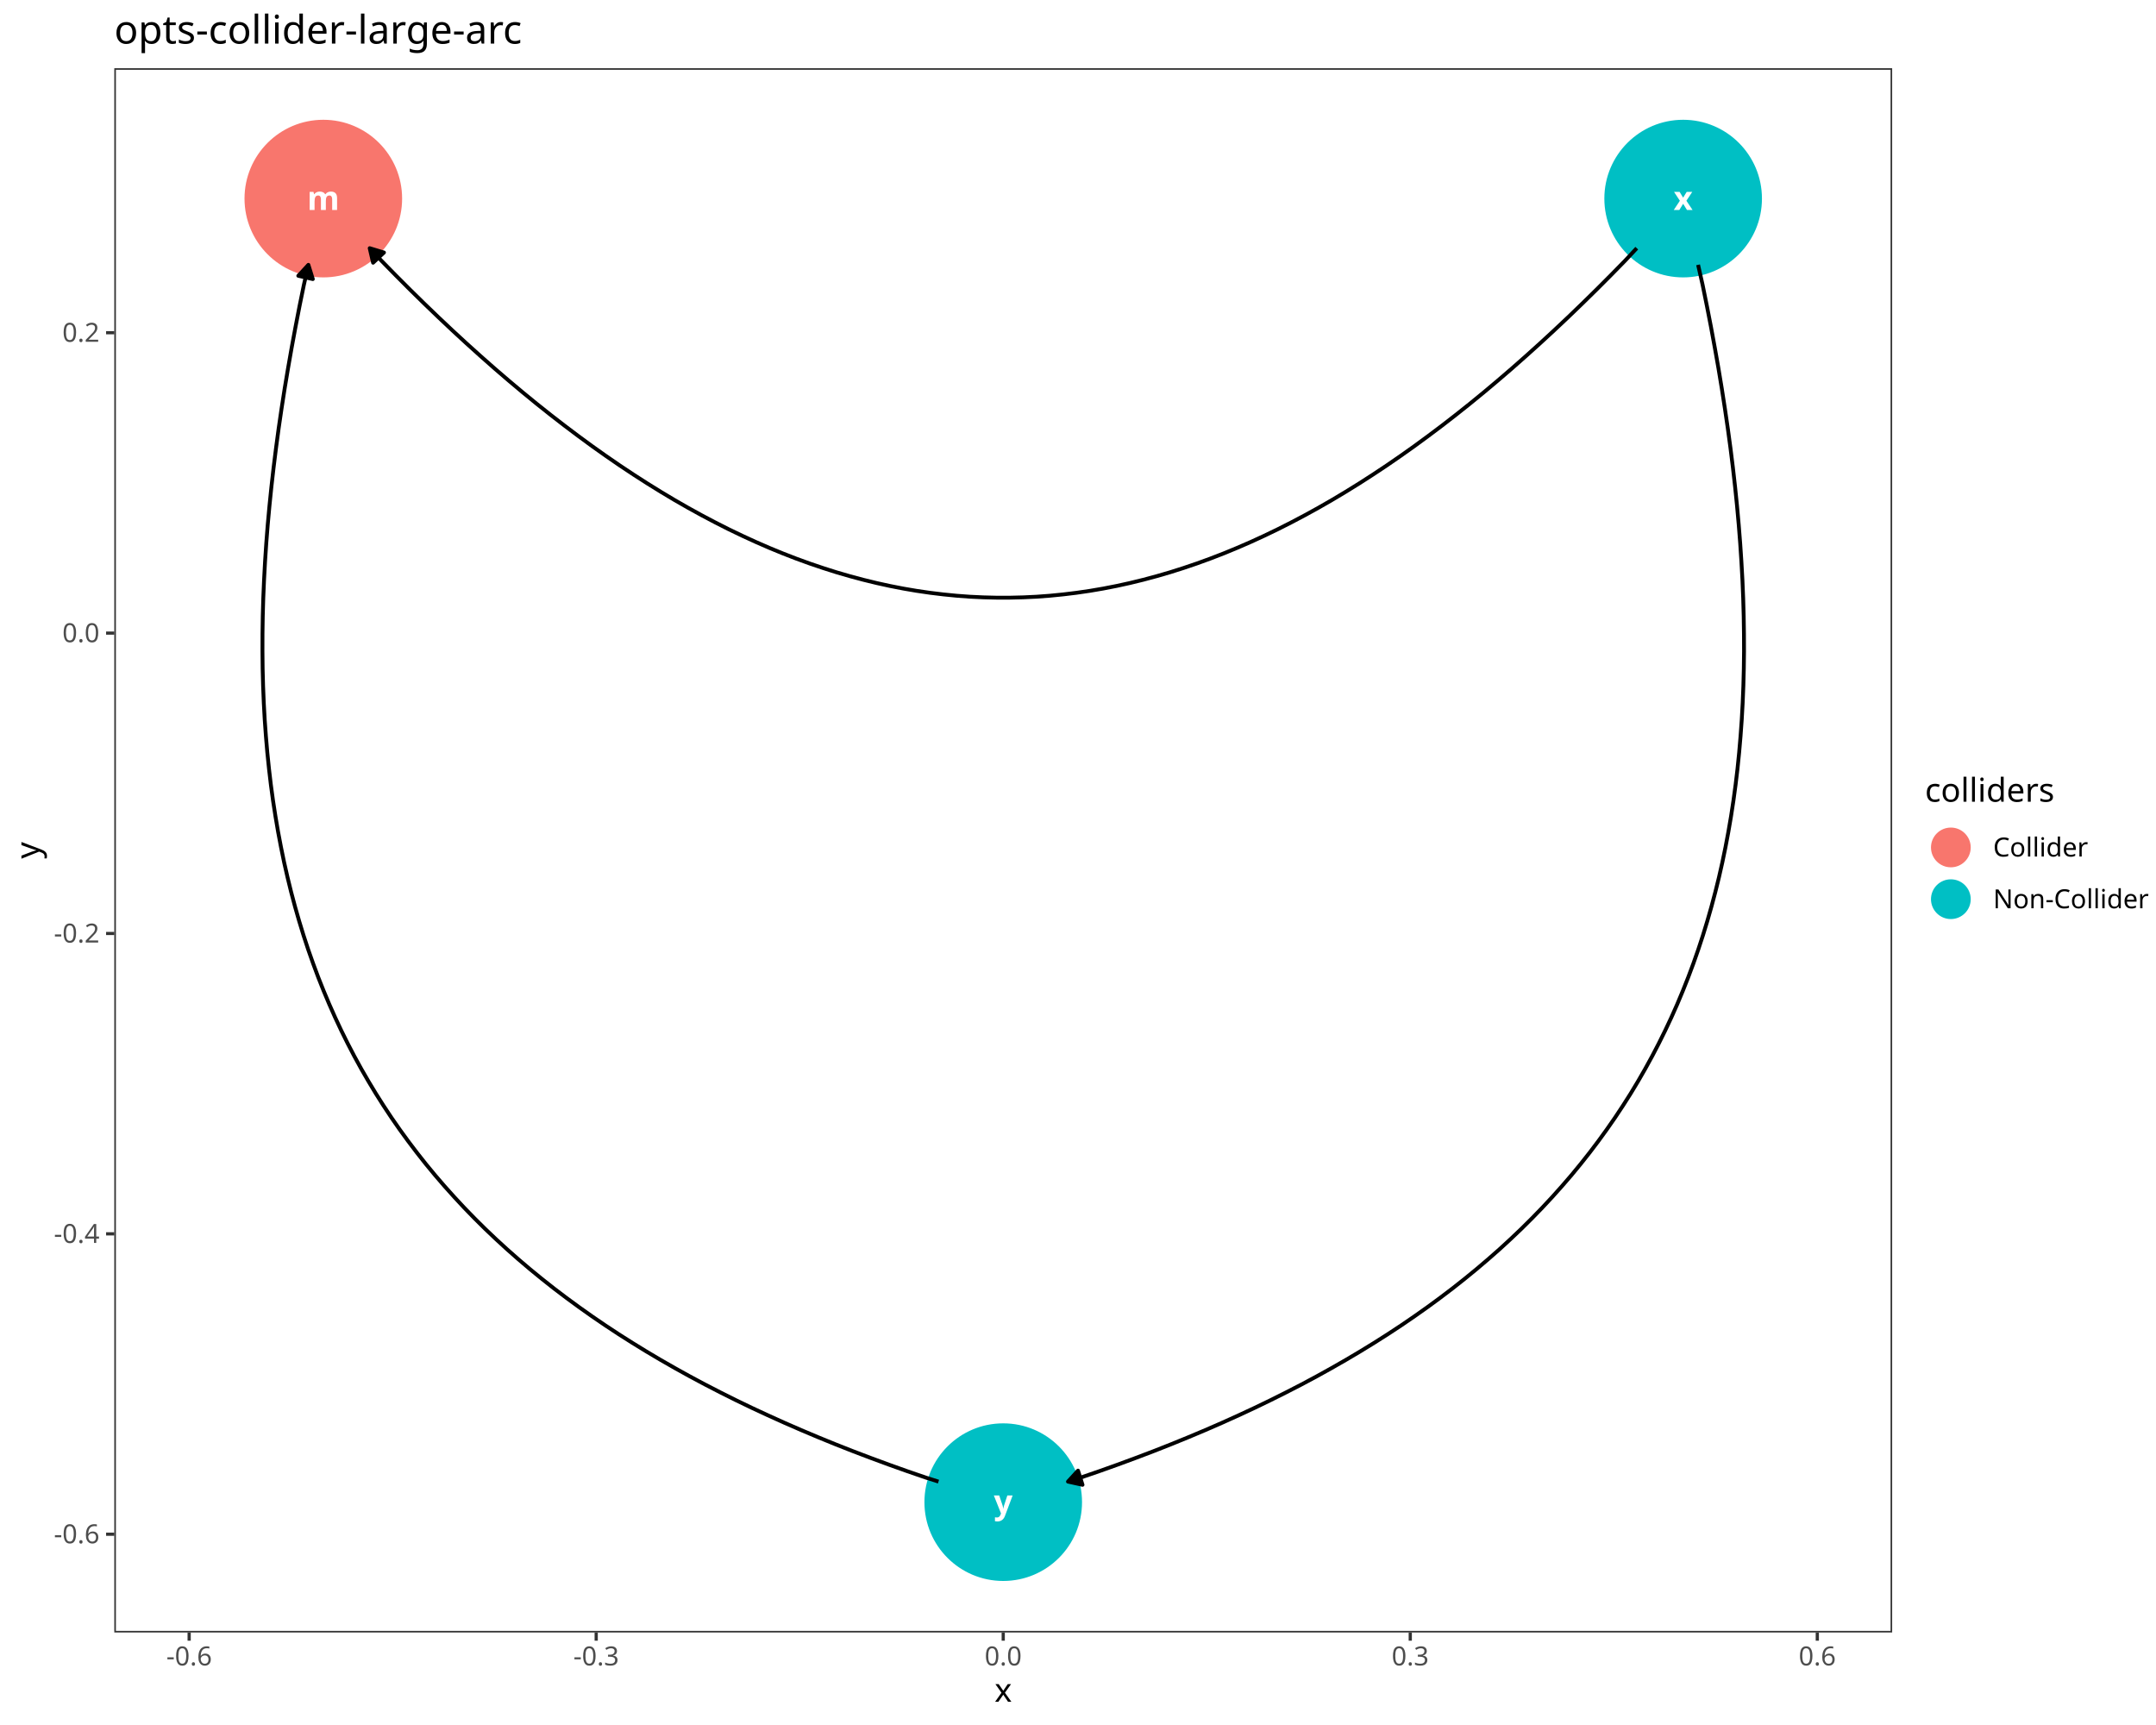
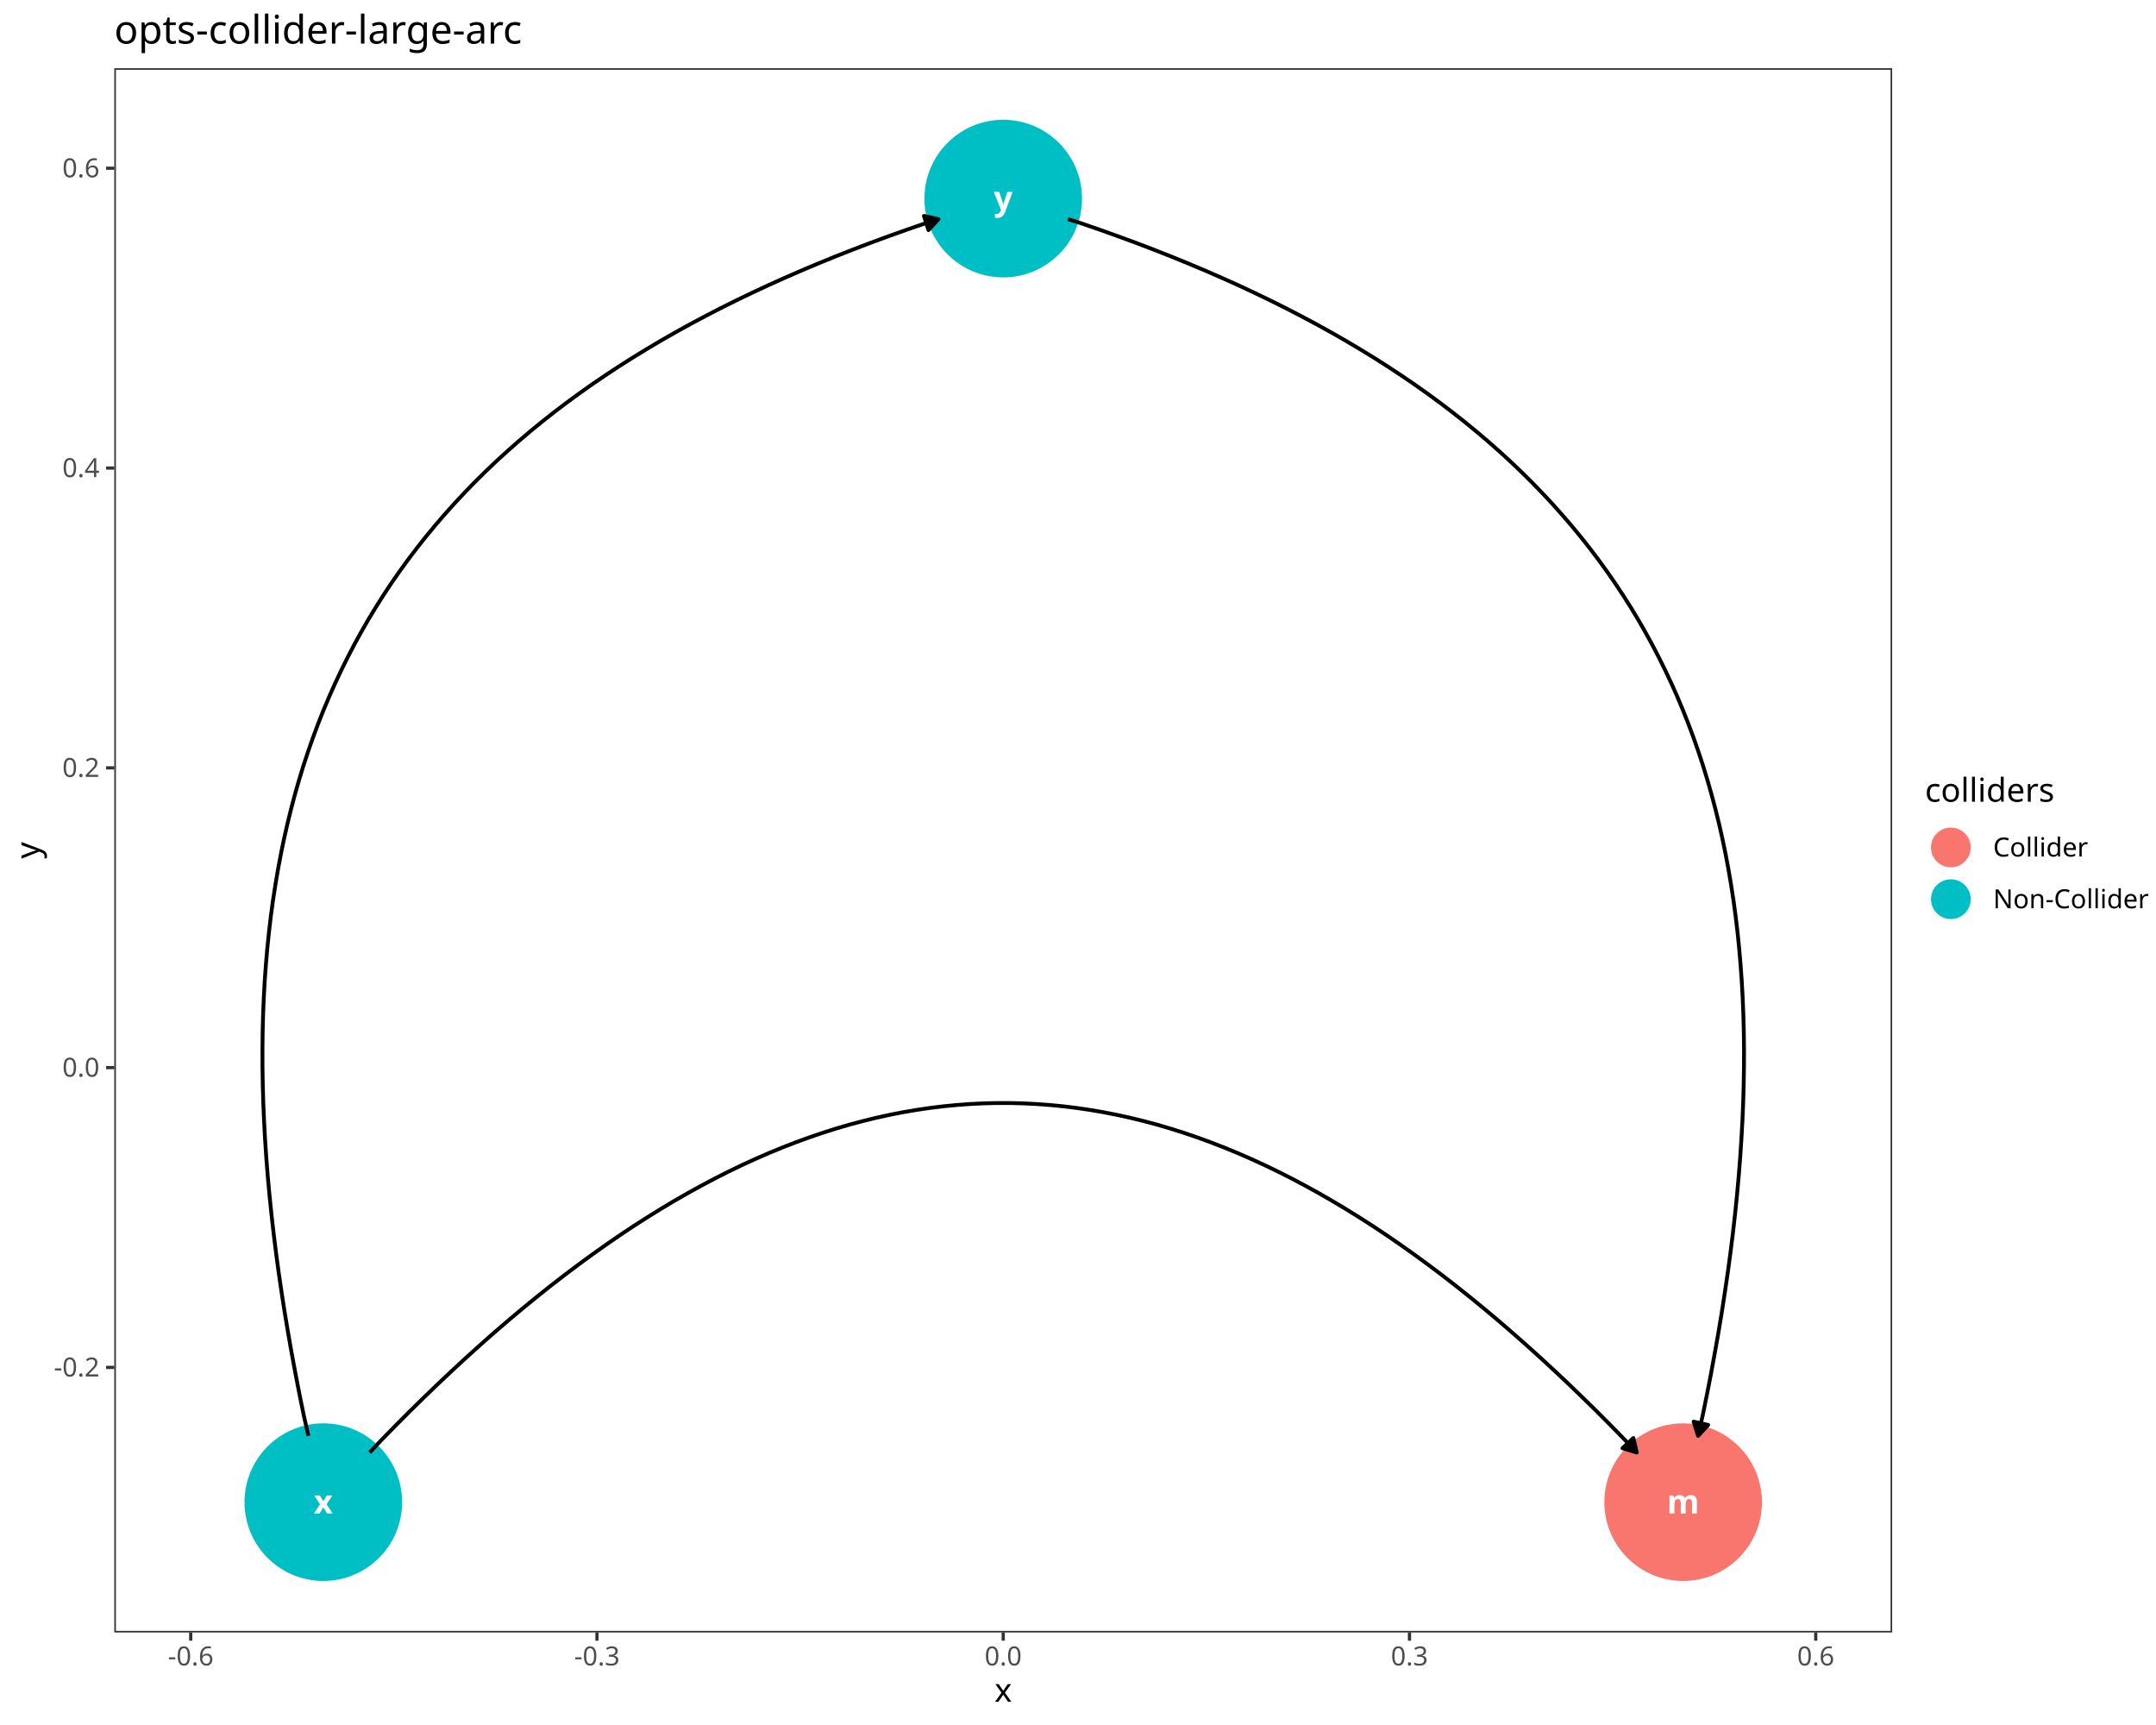
<svg xmlns="http://www.w3.org/2000/svg" class="svglite" data-engine-version="2.0" width="720.00pt" height="576.00pt" viewBox="0 0 720.00 576.00">
  <defs>
    <style type="text/css">
    .svglite line, .svglite polyline, .svglite polygon, .svglite path, .svglite rect, .svglite circle {
      fill: none;
      stroke: #000000;
      stroke-linecap: round;
      stroke-linejoin: round;
      stroke-miterlimit: 10.00;
    }
  </style>
  </defs>
  <rect width="100%" height="100%" style="stroke: none; fill: #FFFFFF;" />
  <defs>
    <clipPath id="cpMC4wMHw3MjAuMDB8MC4wMHw1NzYuMDA=">
      <rect x="0.00" y="0.00" width="720.00" height="576.00" />
    </clipPath>
  </defs>
  <g clip-path="url(#cpMC4wMHw3MjAuMDB8MC4wMHw1NzYuMDA=)">
    <rect x="0.00" y="0.00" width="720.00" height="576.00" style="stroke-width: 1.07; stroke: #FFFFFF; fill: #FFFFFF;" />
  </g>
  <defs>
    <clipPath id="cpMzguMTd8NjMxLjg5fDIyLjc4fDU0NS4xMQ==">
      <rect x="38.17" y="22.78" width="593.72" height="522.33" />
    </clipPath>
  </defs>
  <g clip-path="url(#cpMzguMTd8NjMxLjg5fDIyLjc4fDU0NS4xMQ==)">
    <rect x="38.17" y="22.78" width="593.72" height="522.33" style="stroke-width: 1.07; stroke: none; fill: #FFFFFF;" />
-     <circle cx="107.97" cy="66.31" r="25.96" style="stroke-width: 0.71; stroke: #F8766D; fill: #F8766D;" />
-     <circle cx="562.09" cy="66.31" r="25.96" style="stroke-width: 0.71; stroke: #00BFC4; fill: #00BFC4;" />
-     <circle cx="335.03" cy="501.59" r="25.96" style="stroke-width: 0.71; stroke: #00BFC4; fill: #00BFC4;" />
-     <polyline points="546.60,82.87 542.76,86.98 537.96,91.88 533.19,96.66 528.42,101.34 523.68,105.91 518.94,110.37 514.22,114.72 509.51,118.96 504.82,123.10 500.14,127.12 495.47,131.04 490.81,134.85 486.17,138.54 481.54,142.13 476.91,145.61 472.30,148.99 467.70,152.25 463.11,155.41 458.53,158.45 453.96,161.39 449.39,164.22 444.84,166.94 440.29,169.55 435.75,172.05 431.22,174.44 426.70,176.73 422.19,178.90 417.68,180.97 413.17,182.93 408.68,184.78 404.18,186.52 399.70,188.15 395.22,189.67 390.74,191.09 386.27,192.39 381.80,193.59 377.33,194.68 372.87,195.66 368.41,196.53 363.96,197.29 359.50,197.94 355.05,198.48 350.60,198.92 346.15,199.25 341.70,199.46 337.26,199.57 332.81,199.57 328.36,199.46 323.91,199.25 319.46,198.92 315.01,198.48 310.56,197.94 306.10,197.29 301.65,196.53 297.19,195.66 292.73,194.68 288.26,193.59 283.79,192.39 279.32,191.09 274.85,189.67 270.36,188.15 265.88,186.52 261.39,184.78 256.89,182.93 252.39,180.97 247.88,178.90 243.36,176.73 238.84,174.44 234.31,172.05 229.77,169.55 225.22,166.94 220.67,164.22 216.11,161.39 211.53,158.45 206.95,155.41 202.36,152.25 197.76,148.99 193.15,145.61 188.53,142.13 183.89,138.54 179.25,134.85 174.59,131.04 169.92,127.12 165.24,123.10 160.55,118.96 155.84,114.72 151.12,110.37 146.39,105.91 141.64,101.34 136.87,96.66 132.10,91.88 127.30,86.98 123.46,82.87 " style="stroke-width: 1.28; stroke-linecap: butt;" />
-     <polygon points="128.23,84.32 123.46,82.87 124.59,87.73 " style="stroke-width: 1.28; stroke-linecap: butt; fill: #000000;" />
-     <polyline points="567.08,88.43 568.60,95.17 570.03,102.21 571.39,109.19 572.66,116.09 573.87,122.93 574.99,129.70 576.03,136.40 577.00,143.03 577.89,149.59 578.70,156.09 579.43,162.53 580.08,168.89 580.65,175.20 581.14,181.43 581.55,187.60 581.89,193.71 582.14,199.75 582.31,205.73 582.40,211.64 582.42,217.50 582.35,223.28 582.20,229.01 581.97,234.67 581.66,240.27 581.26,245.81 580.79,251.29 580.24,256.71 579.60,262.06 578.88,267.36 578.08,272.59 577.19,277.77 576.23,282.88 575.18,287.94 574.05,292.94 572.83,297.88 571.53,302.76 570.15,307.58 568.69,312.35 567.14,317.06 565.51,321.71 563.79,326.31 561.99,330.84 560.11,335.33 558.14,339.76 556.08,344.13 553.94,348.45 551.72,352.71 549.41,356.92 547.02,361.07 544.54,365.18 541.97,369.22 539.32,373.22 536.58,377.16 533.76,381.05 530.85,384.89 527.85,388.68 524.77,392.42 521.59,396.10 518.34,399.73 514.99,403.32 511.56,406.85 508.04,410.34 504.43,413.77 500.74,417.16 496.95,420.49 493.08,423.78 489.12,427.02 485.07,430.22 480.93,433.36 476.71,436.46 472.39,439.51 467.99,442.52 463.49,445.48 458.91,448.39 454.23,451.26 449.47,454.08 444.61,456.86 439.67,459.60 434.64,462.29 429.51,464.93 424.29,467.54 418.99,470.10 413.59,472.61 408.10,475.09 402.52,477.52 396.84,479.91 391.08,482.26 385.22,484.57 379.27,486.83 373.23,489.06 367.10,491.25 360.87,493.39 356.65,494.73 " style="stroke-width: 1.28; stroke-linecap: butt;" />
-     <polygon points="360.01,491.05 356.65,494.73 361.51,495.80 " style="stroke-width: 1.28; stroke-linecap: butt; fill: #000000;" />
-     <polyline points="313.41,494.73 309.19,493.39 302.97,491.25 296.83,489.06 290.79,486.83 284.84,484.57 278.98,482.26 273.22,479.91 267.55,477.52 261.97,475.09 256.48,472.61 251.08,470.10 245.77,467.54 240.55,464.93 235.43,462.29 230.39,459.60 225.45,456.86 220.59,454.08 215.83,451.26 211.16,448.39 206.57,445.48 202.08,442.52 197.67,439.51 193.36,436.46 189.13,433.36 184.99,430.22 180.94,427.02 176.98,423.78 173.11,420.49 169.33,417.16 165.63,413.77 162.02,410.34 158.50,406.85 155.07,403.32 151.73,399.73 148.47,396.10 145.30,392.42 142.21,388.68 139.22,384.89 136.31,381.05 133.48,377.16 130.74,373.22 128.09,369.22 125.53,365.18 123.05,361.07 120.65,356.92 118.34,352.71 116.12,348.45 113.98,344.13 111.93,339.76 109.96,335.33 108.07,330.84 106.27,326.31 104.56,321.71 102.92,317.06 101.37,312.35 99.91,307.58 98.53,302.76 97.23,297.88 96.02,292.94 94.88,287.94 93.84,282.88 92.87,277.77 91.99,272.59 91.18,267.36 90.46,262.06 89.83,256.71 89.27,251.29 88.80,245.81 88.40,240.27 88.09,234.67 87.86,229.01 87.71,223.28 87.65,217.50 87.66,211.64 87.75,205.73 87.92,199.75 88.18,193.71 88.51,187.60 88.92,181.43 89.41,175.20 89.99,168.89 90.64,162.53 91.37,156.09 92.18,149.59 93.06,143.03 94.03,136.40 95.07,129.70 96.20,122.93 97.40,116.09 98.68,109.19 100.03,102.21 101.47,95.17 102.99,88.43 " style="stroke-width: 1.28; stroke-linecap: butt;" />
-     <polygon points="104.47,93.19 102.99,88.43 99.61,92.09 " style="stroke-width: 1.28; stroke-linecap: butt; fill: #000000;" />
-     <text x="107.97" y="70.11" text-anchor="middle" style="font-size: 11.04px; font-weight: bold; fill: #FFFFFF; font-family: sans;" textLength="9.20px" lengthAdjust="spacingAndGlyphs">m</text>
-     <text x="562.09" y="70.11" text-anchor="middle" style="font-size: 11.04px; font-weight: bold; fill: #FFFFFF; font-family: sans;" textLength="5.52px" lengthAdjust="spacingAndGlyphs">x</text>
-     <text x="335.03" y="505.38" text-anchor="middle" style="font-size: 11.04px; font-weight: bold; fill: #FFFFFF; font-family: sans;" textLength="5.52px" lengthAdjust="spacingAndGlyphs">y</text>
+     <circle cx="562.09" cy="501.59" r="25.96" style="stroke-width: 0.71; stroke: #F8766D; fill: #F8766D;" />
+     <circle cx="107.97" cy="501.59" r="25.96" style="stroke-width: 0.71; stroke: #00BFC4; fill: #00BFC4;" />
+     <circle cx="335.03" cy="66.31" r="25.96" style="stroke-width: 0.71; stroke: #00BFC4; fill: #00BFC4;" />
+     <polyline points="123.46,485.02 127.30,480.92 132.10,476.02 136.87,471.23 141.64,466.56 146.39,461.99 151.12,457.53 155.84,453.18 160.55,448.93 165.24,444.80 169.92,440.77 174.59,436.86 179.25,433.05 183.89,429.35 188.53,425.76 193.15,422.28 197.76,418.91 202.36,415.65 206.95,412.49 211.53,409.44 216.11,406.51 220.67,403.68 225.22,400.96 229.77,398.35 234.31,395.85 238.84,393.45 243.36,391.17 247.88,388.99 252.39,386.93 256.89,384.97 261.39,383.12 265.88,381.38 270.36,379.75 274.85,378.22 279.32,376.81 283.79,375.50 288.26,374.31 292.73,373.22 297.19,372.24 301.65,371.37 306.10,370.61 310.56,369.96 315.01,369.41 319.46,368.98 323.91,368.65 328.36,368.43 332.81,368.32 337.26,368.32 341.70,368.43 346.15,368.65 350.60,368.98 355.05,369.41 359.50,369.96 363.96,370.61 368.41,371.37 372.87,372.24 377.33,373.22 381.80,374.31 386.27,375.50 390.74,376.81 395.22,378.22 399.70,379.75 404.18,381.38 408.68,383.12 413.17,384.97 417.68,386.93 422.19,388.99 426.70,391.17 431.22,393.45 435.75,395.85 440.29,398.35 444.84,400.96 449.39,403.68 453.96,406.51 458.53,409.44 463.11,412.49 467.70,415.65 472.30,418.91 476.91,422.28 481.54,425.76 486.17,429.35 490.81,433.05 495.47,436.86 500.14,440.77 504.82,444.80 509.51,448.93 514.22,453.18 518.94,457.53 523.68,461.99 528.42,466.56 533.19,471.23 537.96,476.02 542.76,480.92 546.60,485.02 " style="stroke-width: 1.28; stroke-linecap: butt;" />
+     <polygon points="541.83,483.57 546.60,485.02 545.47,480.17 " style="stroke-width: 1.28; stroke-linecap: butt; fill: #000000;" />
+     <polyline points="102.99,479.46 101.47,472.72 100.03,465.68 98.68,458.71 97.40,451.80 96.20,444.97 95.07,438.20 94.03,431.50 93.06,424.87 92.18,418.30 91.37,411.80 90.64,405.37 89.99,399.00 89.41,392.70 88.92,386.46 88.51,380.29 88.18,374.19 87.92,368.14 87.75,362.17 87.66,356.25 87.65,350.40 87.71,344.61 87.86,338.89 88.09,333.22 88.40,327.62 88.80,322.08 89.27,316.61 89.83,311.19 90.46,305.84 91.18,300.54 91.99,295.30 92.87,290.13 93.84,285.01 94.88,279.96 96.02,274.96 97.23,270.02 98.53,265.14 99.91,260.31 101.37,255.55 102.92,250.84 104.56,246.19 106.27,241.59 108.07,237.05 109.96,232.57 111.93,228.14 113.98,223.77 116.12,219.45 118.34,215.19 120.65,210.98 123.05,206.82 125.53,202.72 128.09,198.67 130.74,194.68 133.48,190.73 136.31,186.84 139.22,183.00 142.21,179.22 145.30,175.48 148.47,171.80 151.73,168.16 155.07,164.58 158.50,161.04 162.02,157.56 165.63,154.12 169.33,150.74 173.11,147.40 176.98,144.11 180.94,140.87 184.99,137.68 189.13,134.53 193.36,131.43 197.67,128.38 202.08,125.38 206.57,122.42 211.16,119.50 215.83,116.64 220.59,113.81 225.45,111.03 230.39,108.30 235.43,105.61 240.55,102.96 245.77,100.36 251.08,97.80 256.48,95.28 261.97,92.81 267.55,90.38 273.22,87.99 278.98,85.64 284.84,83.33 290.79,81.06 296.83,78.84 302.97,76.65 309.19,74.50 313.41,73.17 " style="stroke-width: 1.28; stroke-linecap: butt;" />
+     <polygon points="310.06,76.84 313.41,73.17 308.55,72.10 " style="stroke-width: 1.28; stroke-linecap: butt; fill: #000000;" />
+     <polyline points="356.65,73.17 360.87,74.50 367.10,76.65 373.23,78.84 379.27,81.06 385.22,83.33 391.08,85.64 396.84,87.99 402.52,90.38 408.10,92.81 413.59,95.28 418.99,97.80 424.29,100.36 429.51,102.96 434.64,105.61 439.67,108.30 444.61,111.03 449.47,113.81 454.23,116.64 458.91,119.50 463.49,122.42 467.99,125.38 472.39,128.38 476.71,131.43 480.93,134.53 485.07,137.68 489.12,140.87 493.08,144.11 496.95,147.40 500.74,150.74 504.43,154.12 508.04,157.56 511.56,161.04 514.99,164.58 518.34,168.16 521.59,171.80 524.77,175.48 527.85,179.22 530.85,183.00 533.76,186.84 536.58,190.73 539.32,194.68 541.97,198.67 544.54,202.72 547.02,206.82 549.41,210.98 551.72,215.19 553.94,219.45 556.08,223.77 558.14,228.14 560.11,232.57 561.99,237.05 563.79,241.59 565.51,246.19 567.14,250.84 568.69,255.55 570.15,260.31 571.53,265.14 572.83,270.02 574.05,274.96 575.18,279.96 576.23,285.01 577.19,290.13 578.08,295.30 578.88,300.54 579.60,305.84 580.24,311.19 580.79,316.61 581.26,322.08 581.66,327.62 581.97,333.22 582.20,338.89 582.35,344.61 582.42,350.40 582.40,356.25 582.31,362.17 582.14,368.14 581.89,374.19 581.55,380.29 581.14,386.46 580.65,392.70 580.08,399.00 579.43,405.37 578.70,411.80 577.89,418.30 577.00,424.87 576.03,431.50 574.99,438.20 573.87,444.97 572.66,451.80 571.39,458.71 570.03,465.68 568.60,472.72 567.08,479.46 " style="stroke-width: 1.28; stroke-linecap: butt;" />
+     <polygon points="565.59,474.71 567.08,479.46 570.45,475.80 " style="stroke-width: 1.28; stroke-linecap: butt; fill: #000000;" />
+     <text x="562.09" y="505.38" text-anchor="middle" style="font-size: 11.04px; font-weight: bold; fill: #FFFFFF; font-family: sans;" textLength="9.20px" lengthAdjust="spacingAndGlyphs">m</text>
+     <text x="107.97" y="505.38" text-anchor="middle" style="font-size: 11.04px; font-weight: bold; fill: #FFFFFF; font-family: sans;" textLength="5.52px" lengthAdjust="spacingAndGlyphs">x</text>
+     <text x="335.03" y="70.11" text-anchor="middle" style="font-size: 11.04px; font-weight: bold; fill: #FFFFFF; font-family: sans;" textLength="5.52px" lengthAdjust="spacingAndGlyphs">y</text>
    <rect x="38.17" y="22.78" width="593.72" height="522.33" style="stroke-width: 1.07; stroke: #333333;" />
  </g>
  <g clip-path="url(#cpMC4wMHw3MjAuMDB8MC4wMHw1NzYuMDA=)">
-     <text x="33.24" y="515.32" text-anchor="end" style="font-size: 8.80px; fill: #4D4D4D; font-family: sans;" textLength="15.16px" lengthAdjust="spacingAndGlyphs">-0.6</text>
-     <text x="33.24" y="415.03" text-anchor="end" style="font-size: 8.80px; fill: #4D4D4D; font-family: sans;" textLength="15.16px" lengthAdjust="spacingAndGlyphs">-0.4</text>
-     <text x="33.24" y="314.73" text-anchor="end" style="font-size: 8.80px; fill: #4D4D4D; font-family: sans;" textLength="15.16px" lengthAdjust="spacingAndGlyphs">-0.2</text>
-     <text x="33.24" y="214.43" text-anchor="end" style="font-size: 8.80px; fill: #4D4D4D; font-family: sans;" textLength="12.23px" lengthAdjust="spacingAndGlyphs">0.0</text>
-     <text x="33.24" y="114.13" text-anchor="end" style="font-size: 8.80px; fill: #4D4D4D; font-family: sans;" textLength="12.23px" lengthAdjust="spacingAndGlyphs">0.2</text>
-     <polyline points="35.43,512.29 38.17,512.29 " style="stroke-width: 1.07; stroke: #333333; stroke-linecap: butt;" />
-     <polyline points="35.43,412.00 38.17,412.00 " style="stroke-width: 1.07; stroke: #333333; stroke-linecap: butt;" />
-     <polyline points="35.43,311.70 38.17,311.70 " style="stroke-width: 1.07; stroke: #333333; stroke-linecap: butt;" />
-     <polyline points="35.43,211.40 38.17,211.40 " style="stroke-width: 1.07; stroke: #333333; stroke-linecap: butt;" />
-     <polyline points="35.43,111.10 38.17,111.10 " style="stroke-width: 1.07; stroke: #333333; stroke-linecap: butt;" />
-     <polyline points="63.17,547.85 63.17,545.11 " style="stroke-width: 1.07; stroke: #333333; stroke-linecap: butt;" />
-     <polyline points="199.10,547.85 199.10,545.11 " style="stroke-width: 1.07; stroke: #333333; stroke-linecap: butt;" />
+     <text x="33.24" y="459.63" text-anchor="end" style="font-size: 8.80px; fill: #4D4D4D; font-family: sans;" textLength="15.16px" lengthAdjust="spacingAndGlyphs">-0.2</text>
+     <text x="33.24" y="359.52" text-anchor="end" style="font-size: 8.80px; fill: #4D4D4D; font-family: sans;" textLength="12.23px" lengthAdjust="spacingAndGlyphs">0.0</text>
+     <text x="33.24" y="259.42" text-anchor="end" style="font-size: 8.80px; fill: #4D4D4D; font-family: sans;" textLength="12.23px" lengthAdjust="spacingAndGlyphs">0.2</text>
+     <text x="33.24" y="159.31" text-anchor="end" style="font-size: 8.80px; fill: #4D4D4D; font-family: sans;" textLength="12.23px" lengthAdjust="spacingAndGlyphs">0.4</text>
+     <text x="33.24" y="59.20" text-anchor="end" style="font-size: 8.80px; fill: #4D4D4D; font-family: sans;" textLength="12.23px" lengthAdjust="spacingAndGlyphs">0.6</text>
+     <polyline points="35.43,456.60 38.17,456.60 " style="stroke-width: 1.07; stroke: #333333; stroke-linecap: butt;" />
+     <polyline points="35.43,356.49 38.17,356.49 " style="stroke-width: 1.07; stroke: #333333; stroke-linecap: butt;" />
+     <polyline points="35.43,256.39 38.17,256.39 " style="stroke-width: 1.07; stroke: #333333; stroke-linecap: butt;" />
+     <polyline points="35.43,156.28 38.17,156.28 " style="stroke-width: 1.07; stroke: #333333; stroke-linecap: butt;" />
+     <polyline points="35.43,56.17 38.17,56.17 " style="stroke-width: 1.07; stroke: #333333; stroke-linecap: butt;" />
+     <polyline points="63.69,547.85 63.69,545.11 " style="stroke-width: 1.07; stroke: #333333; stroke-linecap: butt;" />
+     <polyline points="199.36,547.85 199.36,545.11 " style="stroke-width: 1.07; stroke: #333333; stroke-linecap: butt;" />
    <polyline points="335.03,547.85 335.03,545.11 " style="stroke-width: 1.07; stroke: #333333; stroke-linecap: butt;" />
-     <polyline points="470.96,547.85 470.96,545.11 " style="stroke-width: 1.07; stroke: #333333; stroke-linecap: butt;" />
-     <polyline points="606.89,547.85 606.89,545.11 " style="stroke-width: 1.07; stroke: #333333; stroke-linecap: butt;" />
-     <text x="63.17" y="556.10" text-anchor="middle" style="font-size: 8.80px; fill: #4D4D4D; font-family: sans;" textLength="15.16px" lengthAdjust="spacingAndGlyphs">-0.6</text>
-     <text x="199.10" y="556.10" text-anchor="middle" style="font-size: 8.80px; fill: #4D4D4D; font-family: sans;" textLength="15.16px" lengthAdjust="spacingAndGlyphs">-0.3</text>
+     <polyline points="470.70,547.85 470.70,545.11 " style="stroke-width: 1.07; stroke: #333333; stroke-linecap: butt;" />
+     <polyline points="606.37,547.85 606.37,545.11 " style="stroke-width: 1.07; stroke: #333333; stroke-linecap: butt;" />
+     <text x="63.69" y="556.10" text-anchor="middle" style="font-size: 8.80px; fill: #4D4D4D; font-family: sans;" textLength="15.16px" lengthAdjust="spacingAndGlyphs">-0.6</text>
+     <text x="199.36" y="556.10" text-anchor="middle" style="font-size: 8.80px; fill: #4D4D4D; font-family: sans;" textLength="15.16px" lengthAdjust="spacingAndGlyphs">-0.3</text>
    <text x="335.03" y="556.10" text-anchor="middle" style="font-size: 8.80px; fill: #4D4D4D; font-family: sans;" textLength="12.23px" lengthAdjust="spacingAndGlyphs">0.0</text>
-     <text x="470.96" y="556.10" text-anchor="middle" style="font-size: 8.80px; fill: #4D4D4D; font-family: sans;" textLength="12.23px" lengthAdjust="spacingAndGlyphs">0.3</text>
-     <text x="606.89" y="556.10" text-anchor="middle" style="font-size: 8.80px; fill: #4D4D4D; font-family: sans;" textLength="12.23px" lengthAdjust="spacingAndGlyphs">0.6</text>
+     <text x="470.70" y="556.10" text-anchor="middle" style="font-size: 8.80px; fill: #4D4D4D; font-family: sans;" textLength="12.23px" lengthAdjust="spacingAndGlyphs">0.3</text>
+     <text x="606.37" y="556.10" text-anchor="middle" style="font-size: 8.80px; fill: #4D4D4D; font-family: sans;" textLength="12.23px" lengthAdjust="spacingAndGlyphs">0.6</text>
    <text x="335.03" y="568.24" text-anchor="middle" style="font-size: 11.00px; font-family: sans;" textLength="5.50px" lengthAdjust="spacingAndGlyphs">x</text>
    <text transform="translate(13.05,283.95) rotate(-90)" text-anchor="middle" style="font-size: 11.00px; font-family: sans;" textLength="5.50px" lengthAdjust="spacingAndGlyphs">y</text>
    <rect x="642.85" y="259.00" width="71.67" height="49.89" style="stroke-width: 1.07; stroke: none; fill: #FFFFFF;" />
    <text x="642.85" y="267.71" style="font-size: 11.00px; font-family: sans;" textLength="40.35px" lengthAdjust="spacingAndGlyphs">colliders</text>
    <rect x="642.85" y="274.33" width="17.28" height="17.28" style="stroke-width: 1.07; stroke: none; fill: #FFFFFF;" />
    <circle cx="651.49" cy="282.97" r="6.40" style="stroke-width: 0.47; stroke: #F8766D; fill: #F8766D;" />
    <rect x="642.85" y="291.61" width="17.28" height="17.28" style="stroke-width: 1.07; stroke: none; fill: #FFFFFF;" />
    <circle cx="651.49" cy="300.25" r="6.40" style="stroke-width: 0.47; stroke: #00BFC4; fill: #00BFC4;" />
    <text x="665.61" y="286.00" style="font-size: 8.80px; font-family: sans;" textLength="29.83px" lengthAdjust="spacingAndGlyphs">Collider</text>
    <text x="665.61" y="303.28" style="font-size: 8.80px; font-family: sans;" textLength="48.91px" lengthAdjust="spacingAndGlyphs">Non-Collider</text>
    <text x="38.17" y="14.56" style="font-size: 13.20px; font-family: sans;" textLength="127.65px" lengthAdjust="spacingAndGlyphs">opts-collider-large-arc</text>
  </g>
</svg>
